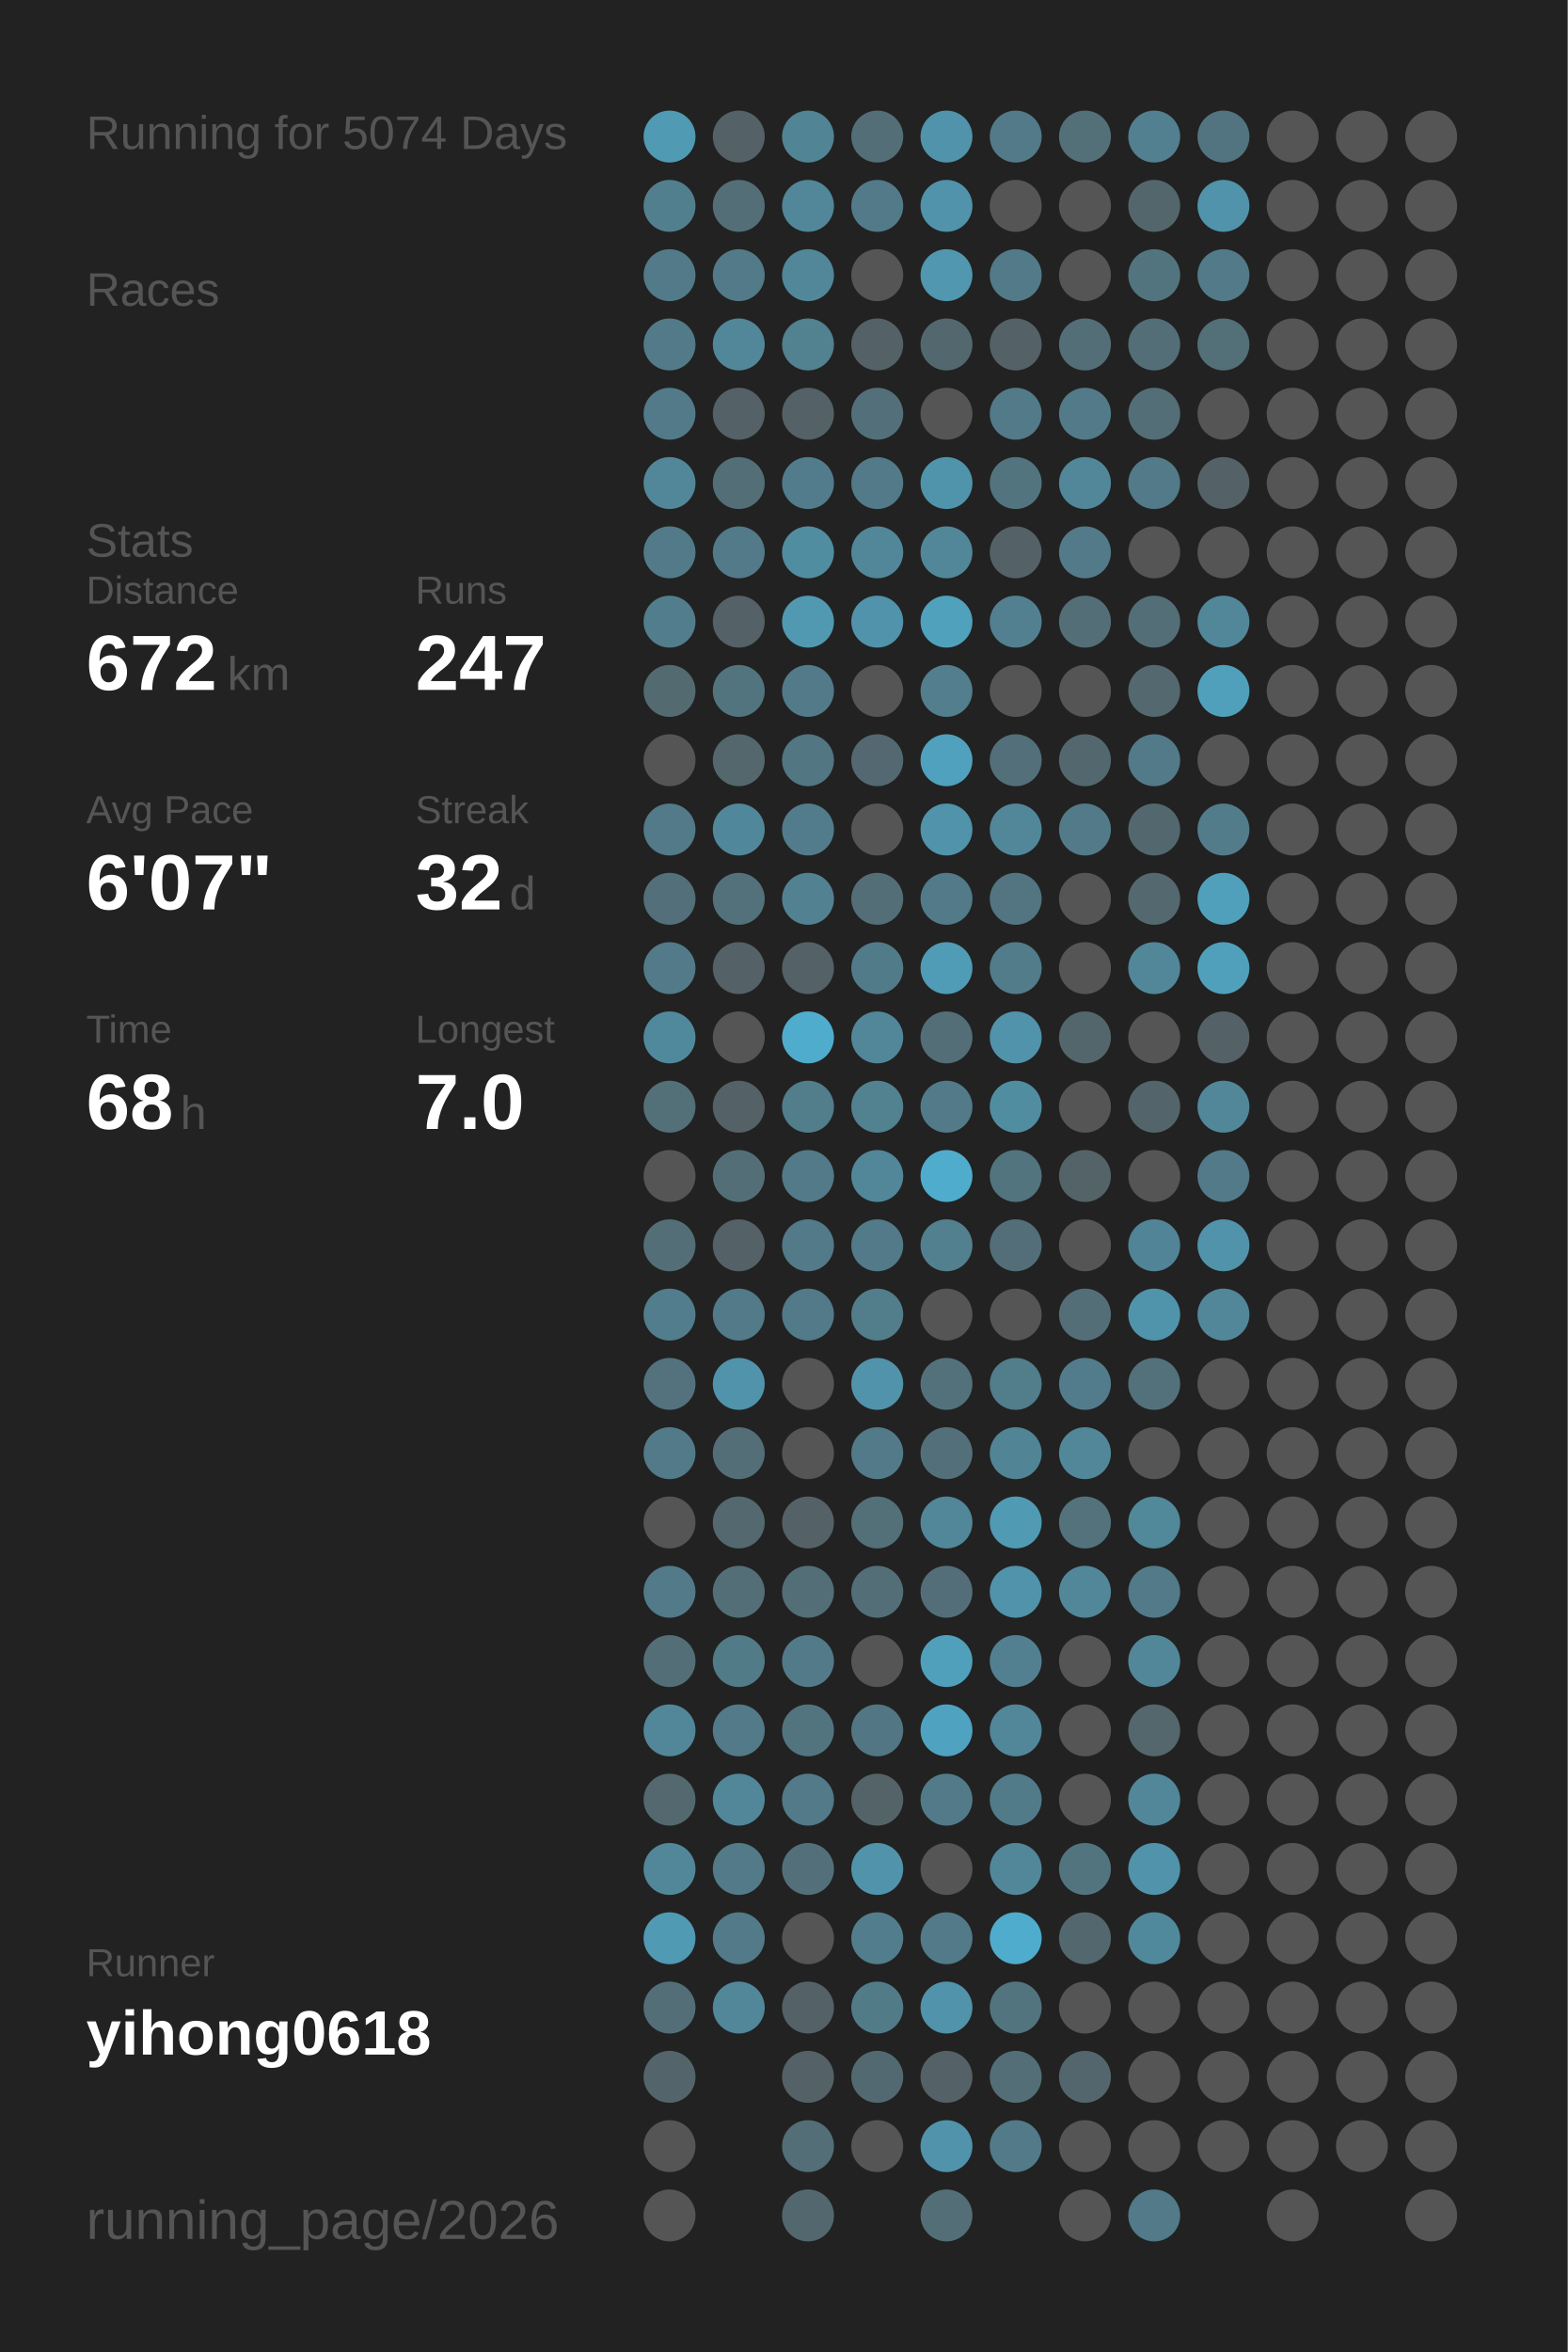
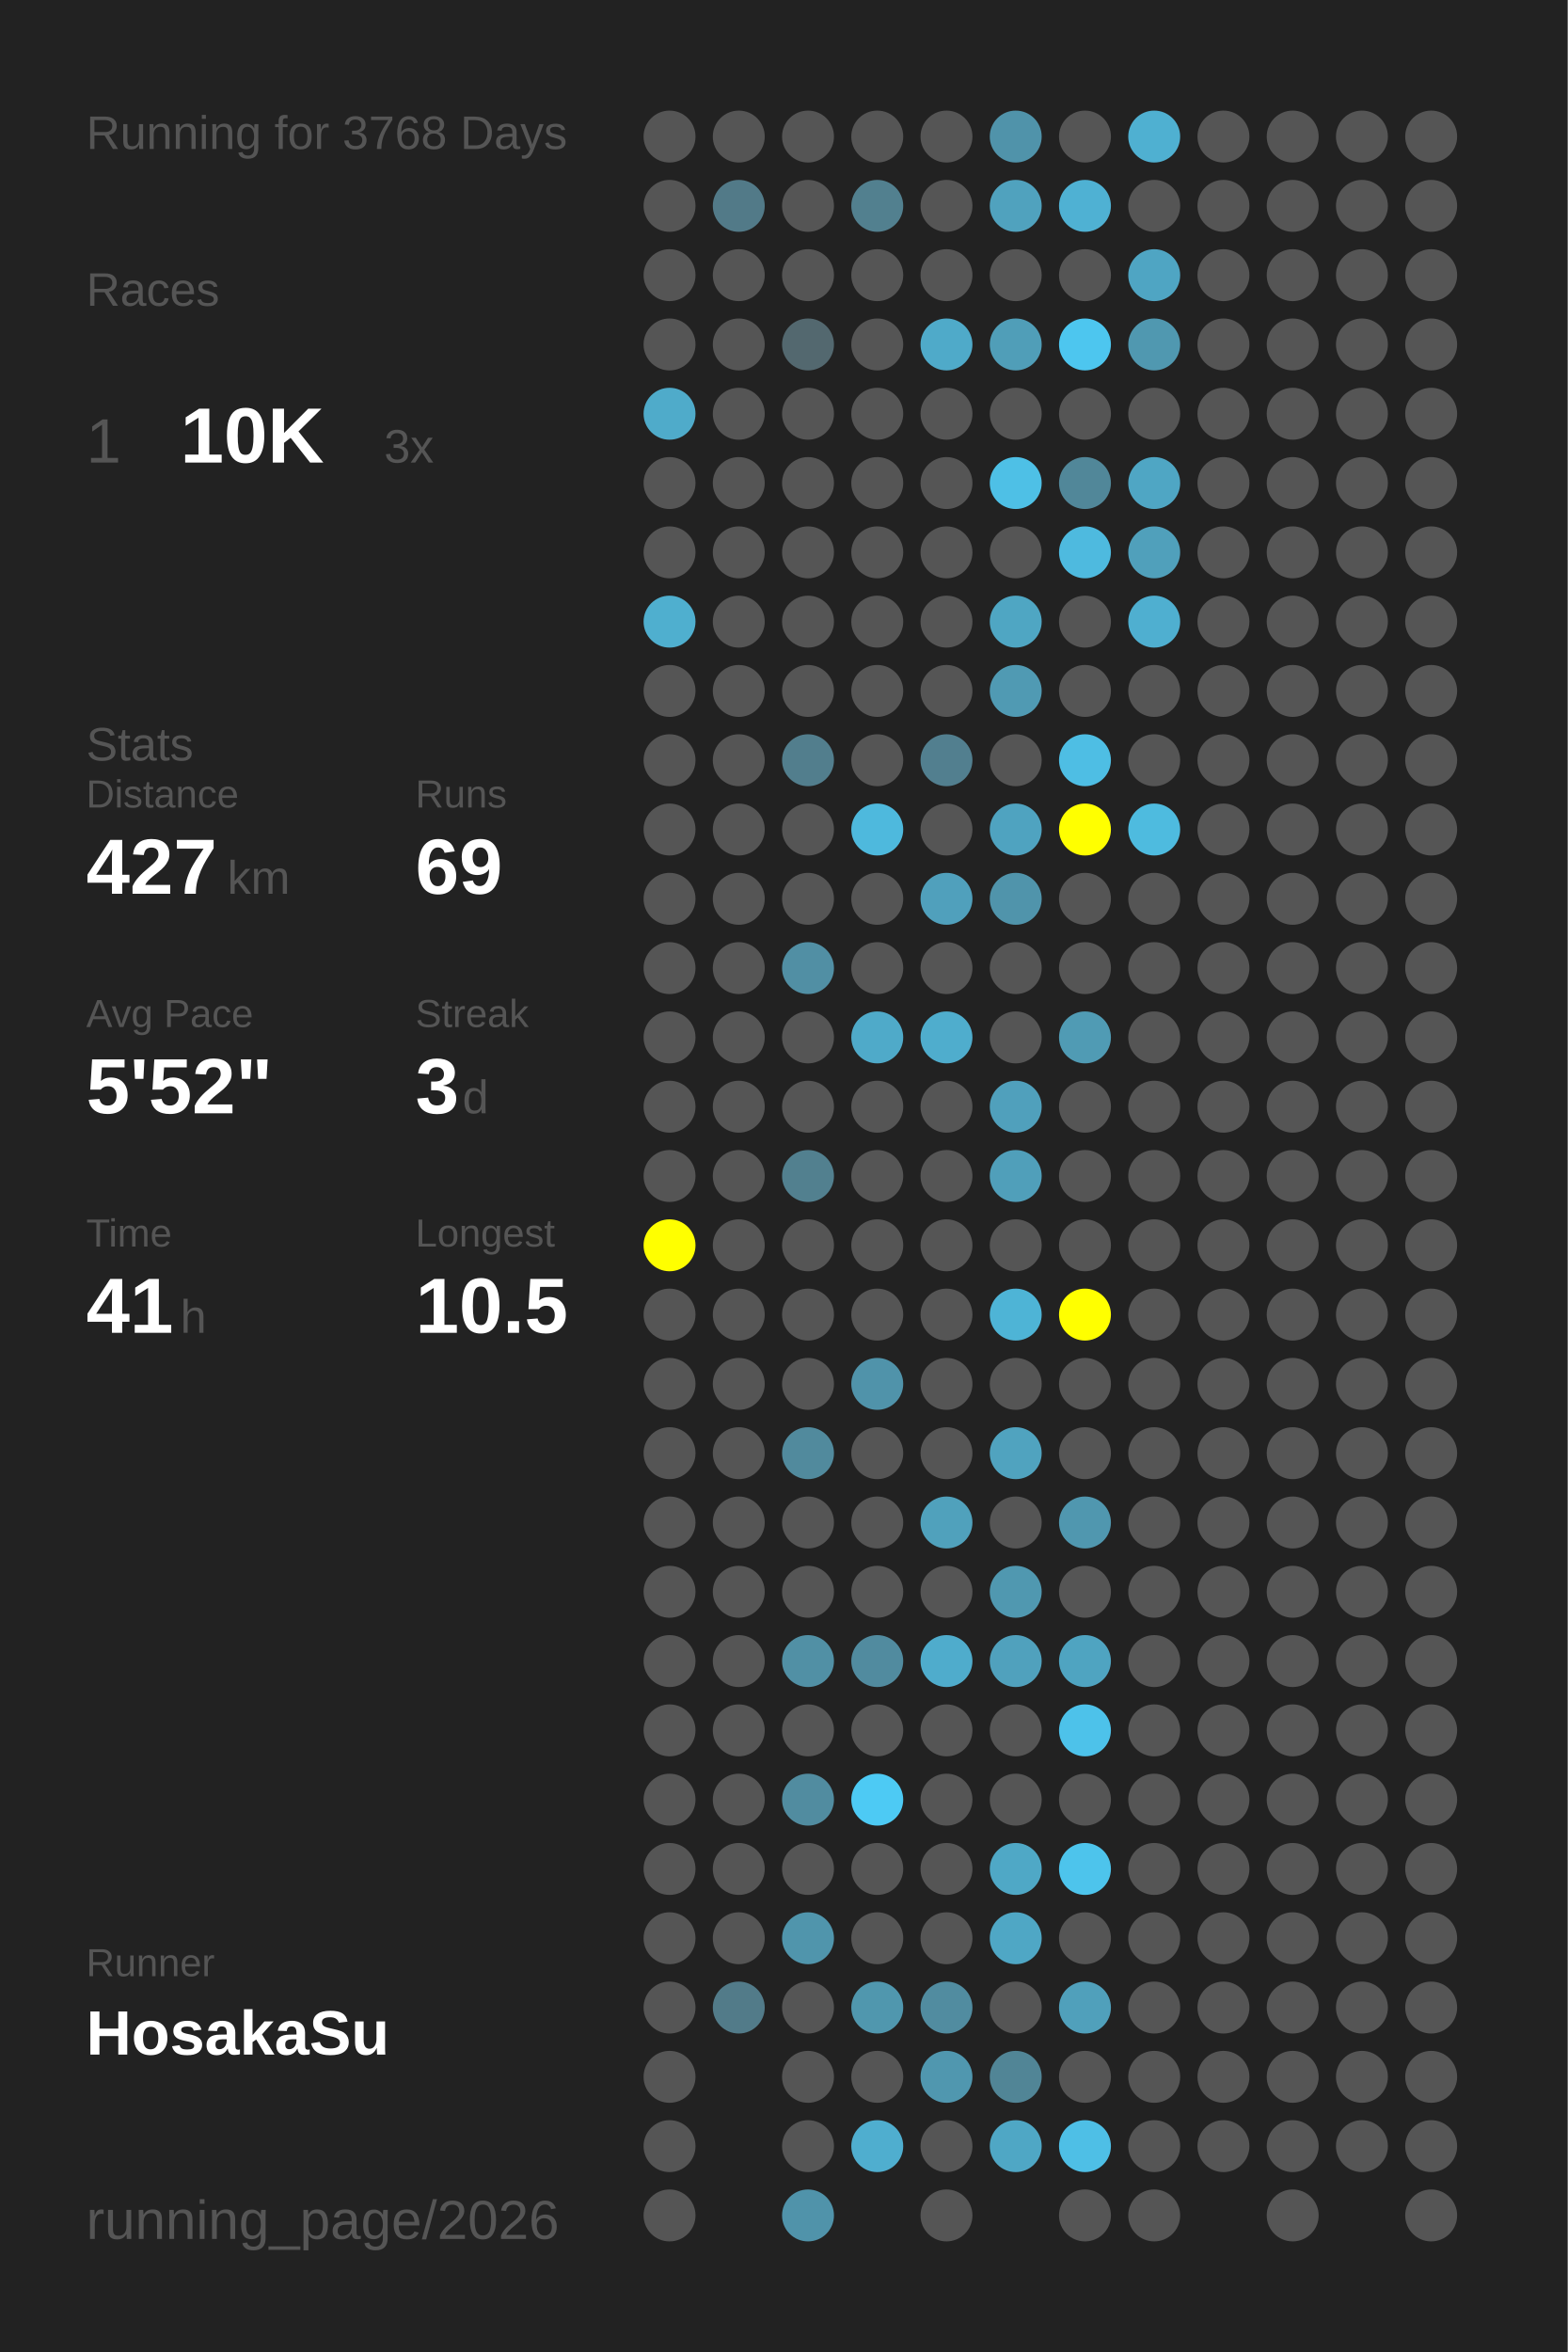
<svg xmlns="http://www.w3.org/2000/svg" baseProfile="full" height="300mm" version="1.1" viewBox="0,0,200,300" width="200mm">
  <defs />
  <rect fill="#222222" height="300" width="200" x="0" y="0" />
-   <text fill="#555555" style="font-size:6px; font-family:Arial;" x="11" y="19">Running for 5074 Days</text>
+   <text fill="#555555" style="font-size:6px; font-family:Arial;" x="11" y="19">Running for 3768 Days</text>
  <text fill="#555555" style="font-size:6px; font-family:Arial;" x="11" y="39">Races</text>
-   <text fill="#555555" style="font-size:6px; font-family:Arial;" x="11" y="71">Stats</text>
-   <text fill="#555555" style="font-size:5px; font-family:Arial;" x="11" y="77">Distance</text>
-   <text fill="#FFFFFF" style="font-size:10px; font-family:Arial; font-weight:bold;" x="11" y="88">672</text>
-   <text fill="#555555" style="font-size:6px; font-family:Arial;" x="29" y="88">km</text>
-   <text fill="#555555" style="font-size:5px; font-family:Arial;" x="53" y="77">Runs</text>
-   <text fill="#FFFFFF" style="font-size:10px; font-family:Arial; font-weight:bold;" x="53" y="88">247</text>
-   <text fill="#555555" style="font-size:5px; font-family:Arial;" x="11" y="105">Avg Pace</text>
-   <text fill="#FFFFFF" style="font-size:10px; font-family:Arial; font-weight:bold;" x="11" y="116">6'07"</text>
-   <text fill="#555555" style="font-size:5px; font-family:Arial;" x="53" y="105">Streak</text>
-   <text fill="#FFFFFF" style="font-size:10px; font-family:Arial; font-weight:bold;" x="53" y="116">32</text>
-   <text fill="#555555" style="font-size:6px; font-family:Arial;" x="65" y="116">d</text>
-   <text fill="#555555" style="font-size:5px; font-family:Arial;" x="11" y="133">Time</text>
-   <text fill="#FFFFFF" style="font-size:10px; font-family:Arial; font-weight:bold;" x="11" y="144">68</text>
-   <text fill="#555555" style="font-size:6px; font-family:Arial;" x="23" y="144">h</text>
-   <text fill="#555555" style="font-size:5px; font-family:Arial;" x="53" y="133">Longest</text>
-   <text fill="#FFFFFF" style="font-size:10px; font-family:Arial; font-weight:bold;" x="53" y="144">7.0</text>
+   <text fill="#555555" style="font-size:8px; font-family:Arial;" x="11" y="59">1</text>
+   <text fill="#FFFFFF" style="font-size:10px; font-family:Arial; font-weight:bold;" x="23" y="59">10K</text>
+   <text fill="#555555" style="font-size:6px; font-family:Arial;" x="49" y="59">3x</text>
+   <text fill="#555555" style="font-size:6px; font-family:Arial;" x="11" y="97">Stats</text>
+   <text fill="#555555" style="font-size:5px; font-family:Arial;" x="11" y="103">Distance</text>
+   <text fill="#FFFFFF" style="font-size:10px; font-family:Arial; font-weight:bold;" x="11" y="114">427</text>
+   <text fill="#555555" style="font-size:6px; font-family:Arial;" x="29" y="114">km</text>
+   <text fill="#555555" style="font-size:5px; font-family:Arial;" x="53" y="103">Runs</text>
+   <text fill="#FFFFFF" style="font-size:10px; font-family:Arial; font-weight:bold;" x="53" y="114">69</text>
+   <text fill="#555555" style="font-size:5px; font-family:Arial;" x="11" y="131">Avg Pace</text>
+   <text fill="#FFFFFF" style="font-size:10px; font-family:Arial; font-weight:bold;" x="11" y="142">5'52"</text>
+   <text fill="#555555" style="font-size:5px; font-family:Arial;" x="53" y="131">Streak</text>
+   <text fill="#FFFFFF" style="font-size:10px; font-family:Arial; font-weight:bold;" x="53" y="142">3</text>
+   <text fill="#555555" style="font-size:6px; font-family:Arial;" x="59" y="142">d</text>
+   <text fill="#555555" style="font-size:5px; font-family:Arial;" x="11" y="159">Time</text>
+   <text fill="#FFFFFF" style="font-size:10px; font-family:Arial; font-weight:bold;" x="11" y="170">41</text>
+   <text fill="#555555" style="font-size:6px; font-family:Arial;" x="23" y="170">h</text>
+   <text fill="#555555" style="font-size:5px; font-family:Arial;" x="53" y="159">Longest</text>
+   <text fill="#FFFFFF" style="font-size:10px; font-family:Arial; font-weight:bold;" x="53" y="170">10.5</text>
  <text fill="#555555" style="font-size:5px; font-family:Arial;" x="11" y="252.065">Runner</text>
-   <text fill="#FFFFFF" style="font-size:8px; font-family:Arial; font-weight:bold;" x="11" y="262.065">yihong0618</text>
+   <text fill="#FFFFFF" style="font-size:8px; font-family:Arial; font-weight:bold;" x="11" y="262.065">HosakaSu</text>
  <text fill="#555555" style="font-size:7px; font-family:Arial;" x="11" y="285.581">running_page/2026</text>
-   <circle cx="85.417" cy="17.419" fill="#509ab3" r="3.312" />
-   <circle cx="85.417" cy="26.258" fill="#527f8e" r="3.312" />
-   <circle cx="85.417" cy="35.097" fill="#527a88" r="3.312" />
-   <circle cx="85.417" cy="43.935" fill="#527a88" r="3.312" />
-   <circle cx="85.417" cy="52.774" fill="#527a88" r="3.312" />
-   <circle cx="85.417" cy="61.613" fill="#518799" r="3.312" />
-   <circle cx="85.417" cy="70.452" fill="#527a88" r="3.312" />
-   <circle cx="85.417" cy="79.29" fill="#527d8c" r="3.312" />
-   <circle cx="85.417" cy="88.129" fill="#536a71" r="3.312" />
+   <circle cx="85.417" cy="17.419" fill="#555555" r="3.312" />
+   <circle cx="85.417" cy="26.258" fill="#555555" r="3.312" />
+   <circle cx="85.417" cy="35.097" fill="#555555" r="3.312" />
+   <circle cx="85.417" cy="43.935" fill="#555555" r="3.312" />
+   <circle cx="85.417" cy="52.774" fill="#4fabca" r="3.312" />
+   <circle cx="85.417" cy="61.613" fill="#555555" r="3.312" />
+   <circle cx="85.417" cy="70.452" fill="#555555" r="3.312" />
+   <circle cx="85.417" cy="79.29" fill="#4fafcf" r="3.312" />
+   <circle cx="85.417" cy="88.129" fill="#555555" r="3.312" />
  <circle cx="85.417" cy="96.968" fill="#555555" r="3.312" />
-   <circle cx="85.417" cy="105.806" fill="#527a88" r="3.312" />
-   <circle cx="85.417" cy="114.645" fill="#536f79" r="3.312" />
-   <circle cx="85.417" cy="123.484" fill="#527a88" r="3.312" />
-   <circle cx="85.417" cy="132.323" fill="#51899c" r="3.312" />
-   <circle cx="85.417" cy="141.161" fill="#536f78" r="3.312" />
+   <circle cx="85.417" cy="105.806" fill="#555555" r="3.312" />
+   <circle cx="85.417" cy="114.645" fill="#555555" r="3.312" />
+   <circle cx="85.417" cy="123.484" fill="#555555" r="3.312" />
+   <circle cx="85.417" cy="132.323" fill="#555555" r="3.312" />
+   <circle cx="85.417" cy="141.161" fill="#555555" r="3.312" />
  <circle cx="85.417" cy="150" fill="#555555" r="3.312" />
-   <circle cx="85.417" cy="158.839" fill="#536e77" r="3.312" />
-   <circle cx="85.417" cy="167.677" fill="#527d8c" r="3.312" />
-   <circle cx="85.417" cy="176.516" fill="#53727d" r="3.312" />
-   <circle cx="85.417" cy="185.355" fill="#527a88" r="3.312" />
+   <circle cx="85.417" cy="158.839" fill="#FFFF00" r="3.312" />
+   <circle cx="85.417" cy="167.677" fill="#555555" r="3.312" />
+   <circle cx="85.417" cy="176.516" fill="#555555" r="3.312" />
+   <circle cx="85.417" cy="185.355" fill="#555555" r="3.312" />
  <circle cx="85.417" cy="194.194" fill="#555555" r="3.312" />
-   <circle cx="85.417" cy="203.032" fill="#527a88" r="3.312" />
-   <circle cx="85.417" cy="211.871" fill="#536e77" r="3.312" />
-   <circle cx="85.417" cy="220.71" fill="#518799" r="3.312" />
-   <circle cx="85.417" cy="229.548" fill="#53686f" r="3.312" />
-   <circle cx="85.417" cy="238.387" fill="#518799" r="3.312" />
-   <circle cx="85.417" cy="247.226" fill="#509ab3" r="3.312" />
-   <circle cx="85.417" cy="256.065" fill="#536e77" r="3.312" />
-   <circle cx="85.417" cy="264.903" fill="#53656b" r="3.312" />
+   <circle cx="85.417" cy="203.032" fill="#555555" r="3.312" />
+   <circle cx="85.417" cy="211.871" fill="#555555" r="3.312" />
+   <circle cx="85.417" cy="220.71" fill="#555555" r="3.312" />
+   <circle cx="85.417" cy="229.548" fill="#555555" r="3.312" />
+   <circle cx="85.417" cy="238.387" fill="#555555" r="3.312" />
+   <circle cx="85.417" cy="247.226" fill="#555555" r="3.312" />
+   <circle cx="85.417" cy="256.065" fill="#555555" r="3.312" />
+   <circle cx="85.417" cy="264.903" fill="#555555" r="3.312" />
  <circle cx="85.417" cy="273.742" fill="#555555" r="3.312" />
  <circle cx="85.417" cy="282.581" fill="#555555" r="3.312" />
-   <circle cx="94.25" cy="17.419" fill="#546166" r="3.312" />
-   <circle cx="94.25" cy="26.258" fill="#536e77" r="3.312" />
-   <circle cx="94.25" cy="35.097" fill="#527a88" r="3.312" />
-   <circle cx="94.25" cy="43.935" fill="#518799" r="3.312" />
-   <circle cx="94.25" cy="52.774" fill="#546166" r="3.312" />
-   <circle cx="94.25" cy="61.613" fill="#536e77" r="3.312" />
-   <circle cx="94.25" cy="70.452" fill="#527a88" r="3.312" />
-   <circle cx="94.25" cy="79.29" fill="#546166" r="3.312" />
-   <circle cx="94.25" cy="88.129" fill="#52747f" r="3.312" />
-   <circle cx="94.25" cy="96.968" fill="#53676d" r="3.312" />
-   <circle cx="94.25" cy="105.806" fill="#51879a" r="3.312" />
-   <circle cx="94.25" cy="114.645" fill="#53717b" r="3.312" />
-   <circle cx="94.25" cy="123.484" fill="#546166" r="3.312" />
+   <circle cx="94.25" cy="17.419" fill="#555555" r="3.312" />
+   <circle cx="94.25" cy="26.258" fill="#527a88" r="3.312" />
+   <circle cx="94.25" cy="35.097" fill="#555555" r="3.312" />
+   <circle cx="94.25" cy="43.935" fill="#555555" r="3.312" />
+   <circle cx="94.25" cy="52.774" fill="#555555" r="3.312" />
+   <circle cx="94.25" cy="61.613" fill="#555555" r="3.312" />
+   <circle cx="94.25" cy="70.452" fill="#555555" r="3.312" />
+   <circle cx="94.25" cy="79.29" fill="#555555" r="3.312" />
+   <circle cx="94.25" cy="88.129" fill="#555555" r="3.312" />
+   <circle cx="94.25" cy="96.968" fill="#555555" r="3.312" />
+   <circle cx="94.25" cy="105.806" fill="#555555" r="3.312" />
+   <circle cx="94.25" cy="114.645" fill="#555555" r="3.312" />
+   <circle cx="94.25" cy="123.484" fill="#555555" r="3.312" />
  <circle cx="94.25" cy="132.323" fill="#555555" r="3.312" />
-   <circle cx="94.25" cy="141.161" fill="#546166" r="3.312" />
-   <circle cx="94.25" cy="150" fill="#536e77" r="3.312" />
-   <circle cx="94.25" cy="158.839" fill="#546166" r="3.312" />
-   <circle cx="94.25" cy="167.677" fill="#527a88" r="3.312" />
-   <circle cx="94.25" cy="176.516" fill="#5093aa" r="3.312" />
-   <circle cx="94.25" cy="185.355" fill="#536e77" r="3.312" />
-   <circle cx="94.25" cy="194.194" fill="#53686f" r="3.312" />
-   <circle cx="94.25" cy="203.032" fill="#536e77" r="3.312" />
-   <circle cx="94.25" cy="211.871" fill="#527b88" r="3.312" />
-   <circle cx="94.25" cy="220.71" fill="#527a88" r="3.312" />
-   <circle cx="94.25" cy="229.548" fill="#518799" r="3.312" />
-   <circle cx="94.25" cy="238.387" fill="#527a88" r="3.312" />
-   <circle cx="94.25" cy="247.226" fill="#527a88" r="3.312" />
-   <circle cx="94.25" cy="256.065" fill="#518799" r="3.312" />
-   <circle cx="103.083" cy="17.419" fill="#518495" r="3.312" />
-   <circle cx="103.083" cy="26.258" fill="#518799" r="3.312" />
-   <circle cx="103.083" cy="35.097" fill="#518799" r="3.312" />
-   <circle cx="103.083" cy="43.935" fill="#528190" r="3.312" />
-   <circle cx="103.083" cy="52.774" fill="#546166" r="3.312" />
-   <circle cx="103.083" cy="61.613" fill="#527c8b" r="3.312" />
-   <circle cx="103.083" cy="70.452" fill="#518da1" r="3.312" />
-   <circle cx="103.083" cy="79.29" fill="#5099b1" r="3.312" />
-   <circle cx="103.083" cy="88.129" fill="#527a88" r="3.312" />
-   <circle cx="103.083" cy="96.968" fill="#527682" r="3.312" />
-   <circle cx="103.083" cy="105.806" fill="#527c8b" r="3.312" />
-   <circle cx="103.083" cy="114.645" fill="#528192" r="3.312" />
-   <circle cx="103.083" cy="123.484" fill="#546166" r="3.312" />
-   <circle cx="103.083" cy="132.323" fill="#4faccc" r="3.312" />
-   <circle cx="103.083" cy="141.161" fill="#527d8b" r="3.312" />
-   <circle cx="103.083" cy="150" fill="#527a88" r="3.312" />
-   <circle cx="103.083" cy="158.839" fill="#527a88" r="3.312" />
-   <circle cx="103.083" cy="167.677" fill="#527a88" r="3.312" />
+   <circle cx="94.25" cy="141.161" fill="#555555" r="3.312" />
+   <circle cx="94.25" cy="150" fill="#555555" r="3.312" />
+   <circle cx="94.25" cy="158.839" fill="#555555" r="3.312" />
+   <circle cx="94.25" cy="167.677" fill="#555555" r="3.312" />
+   <circle cx="94.25" cy="176.516" fill="#555555" r="3.312" />
+   <circle cx="94.25" cy="185.355" fill="#555555" r="3.312" />
+   <circle cx="94.25" cy="194.194" fill="#555555" r="3.312" />
+   <circle cx="94.25" cy="203.032" fill="#555555" r="3.312" />
+   <circle cx="94.25" cy="211.871" fill="#555555" r="3.312" />
+   <circle cx="94.25" cy="220.71" fill="#555555" r="3.312" />
+   <circle cx="94.25" cy="229.548" fill="#555555" r="3.312" />
+   <circle cx="94.25" cy="238.387" fill="#555555" r="3.312" />
+   <circle cx="94.25" cy="247.226" fill="#555555" r="3.312" />
+   <circle cx="94.25" cy="256.065" fill="#527b89" r="3.312" />
+   <circle cx="103.083" cy="17.419" fill="#555555" r="3.312" />
+   <circle cx="103.083" cy="26.258" fill="#555555" r="3.312" />
+   <circle cx="103.083" cy="35.097" fill="#555555" r="3.312" />
+   <circle cx="103.083" cy="43.935" fill="#53686f" r="3.312" />
+   <circle cx="103.083" cy="52.774" fill="#555555" r="3.312" />
+   <circle cx="103.083" cy="61.613" fill="#555555" r="3.312" />
+   <circle cx="103.083" cy="70.452" fill="#555555" r="3.312" />
+   <circle cx="103.083" cy="79.29" fill="#555555" r="3.312" />
+   <circle cx="103.083" cy="88.129" fill="#555555" r="3.312" />
+   <circle cx="103.083" cy="96.968" fill="#527e8d" r="3.312" />
+   <circle cx="103.083" cy="105.806" fill="#555555" r="3.312" />
+   <circle cx="103.083" cy="114.645" fill="#555555" r="3.312" />
+   <circle cx="103.083" cy="123.484" fill="#518fa4" r="3.312" />
+   <circle cx="103.083" cy="132.323" fill="#555555" r="3.312" />
+   <circle cx="103.083" cy="141.161" fill="#555555" r="3.312" />
+   <circle cx="103.083" cy="150" fill="#52808f" r="3.312" />
+   <circle cx="103.083" cy="158.839" fill="#555555" r="3.312" />
+   <circle cx="103.083" cy="167.677" fill="#555555" r="3.312" />
  <circle cx="103.083" cy="176.516" fill="#555555" r="3.312" />
-   <circle cx="103.083" cy="185.355" fill="#555555" r="3.312" />
-   <circle cx="103.083" cy="194.194" fill="#546166" r="3.312" />
-   <circle cx="103.083" cy="203.032" fill="#536e77" r="3.312" />
-   <circle cx="103.083" cy="211.871" fill="#527a88" r="3.312" />
-   <circle cx="103.083" cy="220.71" fill="#52747f" r="3.312" />
-   <circle cx="103.083" cy="229.548" fill="#527a88" r="3.312" />
-   <circle cx="103.083" cy="238.387" fill="#53707a" r="3.312" />
-   <circle cx="103.083" cy="247.226" fill="#555555" r="3.312" />
-   <circle cx="103.083" cy="256.065" fill="#546166" r="3.312" />
-   <circle cx="103.083" cy="264.903" fill="#546267" r="3.312" />
-   <circle cx="103.083" cy="273.742" fill="#536e77" r="3.312" />
-   <circle cx="103.083" cy="282.581" fill="#53686e" r="3.312" />
-   <circle cx="111.917" cy="17.419" fill="#536e77" r="3.312" />
-   <circle cx="111.917" cy="26.258" fill="#527a88" r="3.312" />
+   <circle cx="103.083" cy="185.355" fill="#518a9d" r="3.312" />
+   <circle cx="103.083" cy="194.194" fill="#555555" r="3.312" />
+   <circle cx="103.083" cy="203.032" fill="#555555" r="3.312" />
+   <circle cx="103.083" cy="211.871" fill="#5190a5" r="3.312" />
+   <circle cx="103.083" cy="220.71" fill="#555555" r="3.312" />
+   <circle cx="103.083" cy="229.548" fill="#518ca0" r="3.312" />
+   <circle cx="103.083" cy="238.387" fill="#555555" r="3.312" />
+   <circle cx="103.083" cy="247.226" fill="#5095ac" r="3.312" />
+   <circle cx="103.083" cy="256.065" fill="#555555" r="3.312" />
+   <circle cx="103.083" cy="264.903" fill="#555555" r="3.312" />
+   <circle cx="103.083" cy="273.742" fill="#555555" r="3.312" />
+   <circle cx="103.083" cy="282.581" fill="#5093aa" r="3.312" />
+   <circle cx="111.917" cy="17.419" fill="#555555" r="3.312" />
+   <circle cx="111.917" cy="26.258" fill="#52808f" r="3.312" />
  <circle cx="111.917" cy="35.097" fill="#555555" r="3.312" />
-   <circle cx="111.917" cy="43.935" fill="#546166" r="3.312" />
-   <circle cx="111.917" cy="52.774" fill="#53707a" r="3.312" />
-   <circle cx="111.917" cy="61.613" fill="#527a88" r="3.312" />
-   <circle cx="111.917" cy="70.452" fill="#518799" r="3.312" />
-   <circle cx="111.917" cy="79.29" fill="#5093aa" r="3.312" />
+   <circle cx="111.917" cy="43.935" fill="#555555" r="3.312" />
+   <circle cx="111.917" cy="52.774" fill="#555555" r="3.312" />
+   <circle cx="111.917" cy="61.613" fill="#555555" r="3.312" />
+   <circle cx="111.917" cy="70.452" fill="#555555" r="3.312" />
+   <circle cx="111.917" cy="79.29" fill="#555555" r="3.312" />
  <circle cx="111.917" cy="88.129" fill="#555555" r="3.312" />
-   <circle cx="111.917" cy="96.968" fill="#536870" r="3.312" />
-   <circle cx="111.917" cy="105.806" fill="#555555" r="3.312" />
-   <circle cx="111.917" cy="114.645" fill="#536e77" r="3.312" />
-   <circle cx="111.917" cy="123.484" fill="#527b89" r="3.312" />
-   <circle cx="111.917" cy="132.323" fill="#518799" r="3.312" />
-   <circle cx="111.917" cy="141.161" fill="#528190" r="3.312" />
-   <circle cx="111.917" cy="150" fill="#518799" r="3.312" />
-   <circle cx="111.917" cy="158.839" fill="#527a88" r="3.312" />
-   <circle cx="111.917" cy="167.677" fill="#527d8b" r="3.312" />
+   <circle cx="111.917" cy="96.968" fill="#555555" r="3.312" />
+   <circle cx="111.917" cy="105.806" fill="#4eb9dd" r="3.312" />
+   <circle cx="111.917" cy="114.645" fill="#555555" r="3.312" />
+   <circle cx="111.917" cy="123.484" fill="#555555" r="3.312" />
+   <circle cx="111.917" cy="132.323" fill="#4faac9" r="3.312" />
+   <circle cx="111.917" cy="141.161" fill="#555555" r="3.312" />
+   <circle cx="111.917" cy="150" fill="#555555" r="3.312" />
+   <circle cx="111.917" cy="158.839" fill="#555555" r="3.312" />
+   <circle cx="111.917" cy="167.677" fill="#555555" r="3.312" />
  <circle cx="111.917" cy="176.516" fill="#5093aa" r="3.312" />
-   <circle cx="111.917" cy="185.355" fill="#527a88" r="3.312" />
-   <circle cx="111.917" cy="194.194" fill="#536f78" r="3.312" />
-   <circle cx="111.917" cy="203.032" fill="#536e77" r="3.312" />
-   <circle cx="111.917" cy="211.871" fill="#555555" r="3.312" />
-   <circle cx="111.917" cy="220.71" fill="#527683" r="3.312" />
-   <circle cx="111.917" cy="229.548" fill="#546368" r="3.312" />
-   <circle cx="111.917" cy="238.387" fill="#5093aa" r="3.312" />
-   <circle cx="111.917" cy="247.226" fill="#527d8c" r="3.312" />
-   <circle cx="111.917" cy="256.065" fill="#527b88" r="3.312" />
-   <circle cx="111.917" cy="264.903" fill="#536971" r="3.312" />
-   <circle cx="111.917" cy="273.742" fill="#555555" r="3.312" />
-   <circle cx="120.75" cy="17.419" fill="#5093aa" r="3.312" />
-   <circle cx="120.75" cy="26.258" fill="#5093aa" r="3.312" />
-   <circle cx="120.75" cy="35.097" fill="#5097af" r="3.312" />
-   <circle cx="120.75" cy="43.935" fill="#53686e" r="3.312" />
+   <circle cx="111.917" cy="185.355" fill="#555555" r="3.312" />
+   <circle cx="111.917" cy="194.194" fill="#555555" r="3.312" />
+   <circle cx="111.917" cy="203.032" fill="#555555" r="3.312" />
+   <circle cx="111.917" cy="211.871" fill="#518b9f" r="3.312" />
+   <circle cx="111.917" cy="220.71" fill="#555555" r="3.312" />
+   <circle cx="111.917" cy="229.548" fill="#4dcaf4" r="3.312" />
+   <circle cx="111.917" cy="238.387" fill="#555555" r="3.312" />
+   <circle cx="111.917" cy="247.226" fill="#555555" r="3.312" />
+   <circle cx="111.917" cy="256.065" fill="#5097ae" r="3.312" />
+   <circle cx="111.917" cy="264.903" fill="#555555" r="3.312" />
+   <circle cx="111.917" cy="273.742" fill="#4faecf" r="3.312" />
+   <circle cx="120.75" cy="17.419" fill="#555555" r="3.312" />
+   <circle cx="120.75" cy="26.258" fill="#555555" r="3.312" />
+   <circle cx="120.75" cy="35.097" fill="#555555" r="3.312" />
+   <circle cx="120.75" cy="43.935" fill="#4faac9" r="3.312" />
  <circle cx="120.75" cy="52.774" fill="#555555" r="3.312" />
-   <circle cx="120.75" cy="61.613" fill="#5094ab" r="3.312" />
-   <circle cx="120.75" cy="70.452" fill="#518799" r="3.312" />
-   <circle cx="120.75" cy="79.29" fill="#50a1bc" r="3.312" />
-   <circle cx="120.75" cy="88.129" fill="#527e8d" r="3.312" />
-   <circle cx="120.75" cy="96.968" fill="#50a1bd" r="3.312" />
-   <circle cx="120.75" cy="105.806" fill="#5093aa" r="3.312" />
-   <circle cx="120.75" cy="114.645" fill="#527a88" r="3.312" />
-   <circle cx="120.75" cy="123.484" fill="#509bb5" r="3.312" />
-   <circle cx="120.75" cy="132.323" fill="#536e77" r="3.312" />
-   <circle cx="120.75" cy="141.161" fill="#527a88" r="3.312" />
-   <circle cx="120.75" cy="150" fill="#4faccc" r="3.312" />
-   <circle cx="120.75" cy="158.839" fill="#52808f" r="3.312" />
+   <circle cx="120.75" cy="61.613" fill="#555555" r="3.312" />
+   <circle cx="120.75" cy="70.452" fill="#555555" r="3.312" />
+   <circle cx="120.75" cy="79.29" fill="#555555" r="3.312" />
+   <circle cx="120.75" cy="88.129" fill="#555555" r="3.312" />
+   <circle cx="120.75" cy="96.968" fill="#527f8f" r="3.312" />
+   <circle cx="120.75" cy="105.806" fill="#555555" r="3.312" />
+   <circle cx="120.75" cy="114.645" fill="#50a0bc" r="3.312" />
+   <circle cx="120.75" cy="123.484" fill="#555555" r="3.312" />
+   <circle cx="120.75" cy="132.323" fill="#4fadcd" r="3.312" />
+   <circle cx="120.75" cy="141.161" fill="#555555" r="3.312" />
+   <circle cx="120.75" cy="150" fill="#555555" r="3.312" />
+   <circle cx="120.75" cy="158.839" fill="#555555" r="3.312" />
  <circle cx="120.75" cy="167.677" fill="#555555" r="3.312" />
-   <circle cx="120.75" cy="176.516" fill="#53717b" r="3.312" />
-   <circle cx="120.75" cy="185.355" fill="#53707a" r="3.312" />
-   <circle cx="120.75" cy="194.194" fill="#518799" r="3.312" />
-   <circle cx="120.75" cy="203.032" fill="#536e78" r="3.312" />
-   <circle cx="120.75" cy="211.871" fill="#50a0bb" r="3.312" />
-   <circle cx="120.75" cy="220.71" fill="#4fa3c0" r="3.312" />
-   <circle cx="120.75" cy="229.548" fill="#527a88" r="3.312" />
+   <circle cx="120.75" cy="176.516" fill="#555555" r="3.312" />
+   <circle cx="120.75" cy="185.355" fill="#555555" r="3.312" />
+   <circle cx="120.75" cy="194.194" fill="#50a1bc" r="3.312" />
+   <circle cx="120.75" cy="203.032" fill="#555555" r="3.312" />
+   <circle cx="120.75" cy="211.871" fill="#4faccc" r="3.312" />
+   <circle cx="120.75" cy="220.71" fill="#555555" r="3.312" />
+   <circle cx="120.75" cy="229.548" fill="#555555" r="3.312" />
  <circle cx="120.75" cy="238.387" fill="#555555" r="3.312" />
-   <circle cx="120.75" cy="247.226" fill="#527a88" r="3.312" />
-   <circle cx="120.75" cy="256.065" fill="#5093aa" r="3.312" />
-   <circle cx="120.75" cy="264.903" fill="#546166" r="3.312" />
-   <circle cx="120.75" cy="273.742" fill="#5093aa" r="3.312" />
-   <circle cx="120.75" cy="282.581" fill="#536e77" r="3.312" />
-   <circle cx="129.583" cy="17.419" fill="#527a88" r="3.312" />
-   <circle cx="129.583" cy="26.258" fill="#555555" r="3.312" />
-   <circle cx="129.583" cy="35.097" fill="#527a88" r="3.312" />
-   <circle cx="129.583" cy="43.935" fill="#546166" r="3.312" />
-   <circle cx="129.583" cy="52.774" fill="#527a88" r="3.312" />
-   <circle cx="129.583" cy="61.613" fill="#52747f" r="3.312" />
-   <circle cx="129.583" cy="70.452" fill="#546166" r="3.312" />
-   <circle cx="129.583" cy="79.29" fill="#528090" r="3.312" />
-   <circle cx="129.583" cy="88.129" fill="#555555" r="3.312" />
-   <circle cx="129.583" cy="96.968" fill="#53707a" r="3.312" />
-   <circle cx="129.583" cy="105.806" fill="#518799" r="3.312" />
-   <circle cx="129.583" cy="114.645" fill="#527581" r="3.312" />
-   <circle cx="129.583" cy="123.484" fill="#527c8a" r="3.312" />
-   <circle cx="129.583" cy="132.323" fill="#5093aa" r="3.312" />
-   <circle cx="129.583" cy="141.161" fill="#518da1" r="3.312" />
-   <circle cx="129.583" cy="150" fill="#52747f" r="3.312" />
-   <circle cx="129.583" cy="158.839" fill="#536e78" r="3.312" />
-   <circle cx="129.583" cy="167.677" fill="#555555" r="3.312" />
-   <circle cx="129.583" cy="176.516" fill="#527d8b" r="3.312" />
-   <circle cx="129.583" cy="185.355" fill="#518494" r="3.312" />
-   <circle cx="129.583" cy="194.194" fill="#509ab3" r="3.312" />
-   <circle cx="129.583" cy="203.032" fill="#5093aa" r="3.312" />
-   <circle cx="129.583" cy="211.871" fill="#528090" r="3.312" />
-   <circle cx="129.583" cy="220.71" fill="#518799" r="3.312" />
-   <circle cx="129.583" cy="229.548" fill="#527b89" r="3.312" />
-   <circle cx="129.583" cy="238.387" fill="#518799" r="3.312" />
-   <circle cx="129.583" cy="247.226" fill="#4faccc" r="3.312" />
-   <circle cx="129.583" cy="256.065" fill="#52747f" r="3.312" />
-   <circle cx="129.583" cy="264.903" fill="#536e77" r="3.312" />
-   <circle cx="129.583" cy="273.742" fill="#527a88" r="3.312" />
-   <circle cx="138.417" cy="17.419" fill="#536f78" r="3.312" />
-   <circle cx="138.417" cy="26.258" fill="#555555" r="3.312" />
+   <circle cx="120.75" cy="247.226" fill="#555555" r="3.312" />
+   <circle cx="120.75" cy="256.065" fill="#518ca0" r="3.312" />
+   <circle cx="120.75" cy="264.903" fill="#5097af" r="3.312" />
+   <circle cx="120.75" cy="273.742" fill="#555555" r="3.312" />
+   <circle cx="120.75" cy="282.581" fill="#555555" r="3.312" />
+   <circle cx="129.583" cy="17.419" fill="#5093aa" r="3.312" />
+   <circle cx="129.583" cy="26.258" fill="#50a2be" r="3.312" />
+   <circle cx="129.583" cy="35.097" fill="#555555" r="3.312" />
+   <circle cx="129.583" cy="43.935" fill="#509eb8" r="3.312" />
+   <circle cx="129.583" cy="52.774" fill="#555555" r="3.312" />
+   <circle cx="129.583" cy="61.613" fill="#4ec0e6" r="3.312" />
+   <circle cx="129.583" cy="70.452" fill="#555555" r="3.312" />
+   <circle cx="129.583" cy="79.29" fill="#4fa6c3" r="3.312" />
+   <circle cx="129.583" cy="88.129" fill="#509ab3" r="3.312" />
+   <circle cx="129.583" cy="96.968" fill="#555555" r="3.312" />
+   <circle cx="129.583" cy="105.806" fill="#4fa3c0" r="3.312" />
+   <circle cx="129.583" cy="114.645" fill="#5094ab" r="3.312" />
+   <circle cx="129.583" cy="123.484" fill="#555555" r="3.312" />
+   <circle cx="129.583" cy="132.323" fill="#555555" r="3.312" />
+   <circle cx="129.583" cy="141.161" fill="#50a0bc" r="3.312" />
+   <circle cx="129.583" cy="150" fill="#509fba" r="3.312" />
+   <circle cx="129.583" cy="158.839" fill="#555555" r="3.312" />
+   <circle cx="129.583" cy="167.677" fill="#4eb4d6" r="3.312" />
+   <circle cx="129.583" cy="176.516" fill="#555555" r="3.312" />
+   <circle cx="129.583" cy="185.355" fill="#50a3bf" r="3.312" />
+   <circle cx="129.583" cy="194.194" fill="#555555" r="3.312" />
+   <circle cx="129.583" cy="203.032" fill="#5098b0" r="3.312" />
+   <circle cx="129.583" cy="211.871" fill="#50a1bd" r="3.312" />
+   <circle cx="129.583" cy="220.71" fill="#555555" r="3.312" />
+   <circle cx="129.583" cy="229.548" fill="#555555" r="3.312" />
+   <circle cx="129.583" cy="238.387" fill="#4fa8c6" r="3.312" />
+   <circle cx="129.583" cy="247.226" fill="#4fa7c5" r="3.312" />
+   <circle cx="129.583" cy="256.065" fill="#555555" r="3.312" />
+   <circle cx="129.583" cy="264.903" fill="#518596" r="3.312" />
+   <circle cx="129.583" cy="273.742" fill="#4fa7c5" r="3.312" />
+   <circle cx="138.417" cy="17.419" fill="#555555" r="3.312" />
+   <circle cx="138.417" cy="26.258" fill="#4fb1d3" r="3.312" />
  <circle cx="138.417" cy="35.097" fill="#555555" r="3.312" />
-   <circle cx="138.417" cy="43.935" fill="#536e77" r="3.312" />
-   <circle cx="138.417" cy="52.774" fill="#527a88" r="3.312" />
+   <circle cx="138.417" cy="43.935" fill="#4dc6ef" r="3.312" />
+   <circle cx="138.417" cy="52.774" fill="#555555" r="3.312" />
  <circle cx="138.417" cy="61.613" fill="#518799" r="3.312" />
-   <circle cx="138.417" cy="70.452" fill="#527a88" r="3.312" />
-   <circle cx="138.417" cy="79.29" fill="#536e77" r="3.312" />
+   <circle cx="138.417" cy="70.452" fill="#4ebadf" r="3.312" />
+   <circle cx="138.417" cy="79.29" fill="#555555" r="3.312" />
  <circle cx="138.417" cy="88.129" fill="#555555" r="3.312" />
-   <circle cx="138.417" cy="96.968" fill="#53686e" r="3.312" />
-   <circle cx="138.417" cy="105.806" fill="#527a88" r="3.312" />
+   <circle cx="138.417" cy="96.968" fill="#4ebee4" r="3.312" />
+   <circle cx="138.417" cy="105.806" fill="#FFFF00" r="3.312" />
  <circle cx="138.417" cy="114.645" fill="#555555" r="3.312" />
  <circle cx="138.417" cy="123.484" fill="#555555" r="3.312" />
-   <circle cx="138.417" cy="132.323" fill="#53666c" r="3.312" />
+   <circle cx="138.417" cy="132.323" fill="#509bb4" r="3.312" />
  <circle cx="138.417" cy="141.161" fill="#555555" r="3.312" />
-   <circle cx="138.417" cy="150" fill="#546368" r="3.312" />
+   <circle cx="138.417" cy="150" fill="#555555" r="3.312" />
  <circle cx="138.417" cy="158.839" fill="#555555" r="3.312" />
-   <circle cx="138.417" cy="167.677" fill="#536e77" r="3.312" />
-   <circle cx="138.417" cy="176.516" fill="#527c8b" r="3.312" />
-   <circle cx="138.417" cy="185.355" fill="#518799" r="3.312" />
-   <circle cx="138.417" cy="194.194" fill="#53727c" r="3.312" />
-   <circle cx="138.417" cy="203.032" fill="#518799" r="3.312" />
-   <circle cx="138.417" cy="211.871" fill="#555555" r="3.312" />
-   <circle cx="138.417" cy="220.71" fill="#555555" r="3.312" />
+   <circle cx="138.417" cy="167.677" fill="#FFFF00" r="3.312" />
+   <circle cx="138.417" cy="176.516" fill="#555555" r="3.312" />
+   <circle cx="138.417" cy="185.355" fill="#555555" r="3.312" />
+   <circle cx="138.417" cy="194.194" fill="#5097af" r="3.312" />
+   <circle cx="138.417" cy="203.032" fill="#555555" r="3.312" />
+   <circle cx="138.417" cy="211.871" fill="#4fa4c1" r="3.312" />
+   <circle cx="138.417" cy="220.71" fill="#4dc2ea" r="3.312" />
  <circle cx="138.417" cy="229.548" fill="#555555" r="3.312" />
-   <circle cx="138.417" cy="238.387" fill="#52747f" r="3.312" />
-   <circle cx="138.417" cy="247.226" fill="#53676e" r="3.312" />
-   <circle cx="138.417" cy="256.065" fill="#555555" r="3.312" />
-   <circle cx="138.417" cy="264.903" fill="#53666d" r="3.312" />
-   <circle cx="138.417" cy="273.742" fill="#555555" r="3.312" />
+   <circle cx="138.417" cy="238.387" fill="#4dc4ec" r="3.312" />
+   <circle cx="138.417" cy="247.226" fill="#555555" r="3.312" />
+   <circle cx="138.417" cy="256.065" fill="#50a0bb" r="3.312" />
+   <circle cx="138.417" cy="264.903" fill="#555555" r="3.312" />
+   <circle cx="138.417" cy="273.742" fill="#4ebfe6" r="3.312" />
  <circle cx="138.417" cy="282.581" fill="#555555" r="3.312" />
-   <circle cx="147.25" cy="17.419" fill="#528090" r="3.312" />
-   <circle cx="147.25" cy="26.258" fill="#53666c" r="3.312" />
-   <circle cx="147.25" cy="35.097" fill="#52747f" r="3.312" />
-   <circle cx="147.25" cy="43.935" fill="#536e77" r="3.312" />
-   <circle cx="147.25" cy="52.774" fill="#536e77" r="3.312" />
-   <circle cx="147.25" cy="61.613" fill="#527a88" r="3.312" />
-   <circle cx="147.25" cy="70.452" fill="#555555" r="3.312" />
-   <circle cx="147.25" cy="79.29" fill="#536e77" r="3.312" />
-   <circle cx="147.25" cy="88.129" fill="#53686f" r="3.312" />
-   <circle cx="147.25" cy="96.968" fill="#527a88" r="3.312" />
-   <circle cx="147.25" cy="105.806" fill="#53676e" r="3.312" />
-   <circle cx="147.25" cy="114.645" fill="#53686f" r="3.312" />
-   <circle cx="147.25" cy="123.484" fill="#518799" r="3.312" />
+   <circle cx="147.25" cy="17.419" fill="#4fb0d1" r="3.312" />
+   <circle cx="147.25" cy="26.258" fill="#555555" r="3.312" />
+   <circle cx="147.25" cy="35.097" fill="#4fa5c3" r="3.312" />
+   <circle cx="147.25" cy="43.935" fill="#5098b0" r="3.312" />
+   <circle cx="147.25" cy="52.774" fill="#555555" r="3.312" />
+   <circle cx="147.25" cy="61.613" fill="#4fa6c4" r="3.312" />
+   <circle cx="147.25" cy="70.452" fill="#50a0bb" r="3.312" />
+   <circle cx="147.25" cy="79.29" fill="#4fafd0" r="3.312" />
+   <circle cx="147.25" cy="88.129" fill="#555555" r="3.312" />
+   <circle cx="147.25" cy="96.968" fill="#555555" r="3.312" />
+   <circle cx="147.25" cy="105.806" fill="#4ebbdf" r="3.312" />
+   <circle cx="147.25" cy="114.645" fill="#555555" r="3.312" />
+   <circle cx="147.25" cy="123.484" fill="#555555" r="3.312" />
  <circle cx="147.25" cy="132.323" fill="#555555" r="3.312" />
-   <circle cx="147.25" cy="141.161" fill="#53656a" r="3.312" />
+   <circle cx="147.25" cy="141.161" fill="#555555" r="3.312" />
  <circle cx="147.25" cy="150" fill="#555555" r="3.312" />
-   <circle cx="147.25" cy="158.839" fill="#518496" r="3.312" />
-   <circle cx="147.25" cy="167.677" fill="#5094ab" r="3.312" />
-   <circle cx="147.25" cy="176.516" fill="#53717b" r="3.312" />
+   <circle cx="147.25" cy="158.839" fill="#555555" r="3.312" />
+   <circle cx="147.25" cy="167.677" fill="#555555" r="3.312" />
+   <circle cx="147.25" cy="176.516" fill="#555555" r="3.312" />
  <circle cx="147.25" cy="185.355" fill="#555555" r="3.312" />
-   <circle cx="147.25" cy="194.194" fill="#51889a" r="3.312" />
-   <circle cx="147.25" cy="203.032" fill="#527a88" r="3.312" />
-   <circle cx="147.25" cy="211.871" fill="#518799" r="3.312" />
-   <circle cx="147.25" cy="220.71" fill="#53676d" r="3.312" />
-   <circle cx="147.25" cy="229.548" fill="#518799" r="3.312" />
-   <circle cx="147.25" cy="238.387" fill="#5093aa" r="3.312" />
-   <circle cx="147.25" cy="247.226" fill="#51899c" r="3.312" />
+   <circle cx="147.25" cy="194.194" fill="#555555" r="3.312" />
+   <circle cx="147.25" cy="203.032" fill="#555555" r="3.312" />
+   <circle cx="147.25" cy="211.871" fill="#555555" r="3.312" />
+   <circle cx="147.25" cy="220.71" fill="#555555" r="3.312" />
+   <circle cx="147.25" cy="229.548" fill="#555555" r="3.312" />
+   <circle cx="147.25" cy="238.387" fill="#555555" r="3.312" />
+   <circle cx="147.25" cy="247.226" fill="#555555" r="3.312" />
  <circle cx="147.25" cy="256.065" fill="#555555" r="3.312" />
  <circle cx="147.25" cy="264.903" fill="#555555" r="3.312" />
  <circle cx="147.25" cy="273.742" fill="#555555" r="3.312" />
-   <circle cx="147.25" cy="282.581" fill="#527a88" r="3.312" />
-   <circle cx="156.083" cy="17.419" fill="#527480" r="3.312" />
-   <circle cx="156.083" cy="26.258" fill="#5093aa" r="3.312" />
-   <circle cx="156.083" cy="35.097" fill="#527a88" r="3.312" />
-   <circle cx="156.083" cy="43.935" fill="#536f78" r="3.312" />
+   <circle cx="147.25" cy="282.581" fill="#555555" r="3.312" />
+   <circle cx="156.083" cy="17.419" fill="#555555" r="3.312" />
+   <circle cx="156.083" cy="26.258" fill="#555555" r="3.312" />
+   <circle cx="156.083" cy="35.097" fill="#555555" r="3.312" />
+   <circle cx="156.083" cy="43.935" fill="#555555" r="3.312" />
  <circle cx="156.083" cy="52.774" fill="#555555" r="3.312" />
-   <circle cx="156.083" cy="61.613" fill="#546166" r="3.312" />
+   <circle cx="156.083" cy="61.613" fill="#555555" r="3.312" />
  <circle cx="156.083" cy="70.452" fill="#555555" r="3.312" />
-   <circle cx="156.083" cy="79.29" fill="#518799" r="3.312" />
-   <circle cx="156.083" cy="88.129" fill="#50a0bb" r="3.312" />
+   <circle cx="156.083" cy="79.29" fill="#555555" r="3.312" />
+   <circle cx="156.083" cy="88.129" fill="#555555" r="3.312" />
  <circle cx="156.083" cy="96.968" fill="#555555" r="3.312" />
-   <circle cx="156.083" cy="105.806" fill="#527c8a" r="3.312" />
-   <circle cx="156.083" cy="114.645" fill="#50a0bb" r="3.312" />
-   <circle cx="156.083" cy="123.484" fill="#50a0bb" r="3.312" />
-   <circle cx="156.083" cy="132.323" fill="#546166" r="3.312" />
-   <circle cx="156.083" cy="141.161" fill="#518799" r="3.312" />
-   <circle cx="156.083" cy="150" fill="#527a88" r="3.312" />
-   <circle cx="156.083" cy="158.839" fill="#5093aa" r="3.312" />
-   <circle cx="156.083" cy="167.677" fill="#518799" r="3.312" />
+   <circle cx="156.083" cy="105.806" fill="#555555" r="3.312" />
+   <circle cx="156.083" cy="114.645" fill="#555555" r="3.312" />
+   <circle cx="156.083" cy="123.484" fill="#555555" r="3.312" />
+   <circle cx="156.083" cy="132.323" fill="#555555" r="3.312" />
+   <circle cx="156.083" cy="141.161" fill="#555555" r="3.312" />
+   <circle cx="156.083" cy="150" fill="#555555" r="3.312" />
+   <circle cx="156.083" cy="158.839" fill="#555555" r="3.312" />
+   <circle cx="156.083" cy="167.677" fill="#555555" r="3.312" />
  <circle cx="156.083" cy="176.516" fill="#555555" r="3.312" />
  <circle cx="156.083" cy="185.355" fill="#555555" r="3.312" />
  <circle cx="156.083" cy="194.194" fill="#555555" r="3.312" />
  <circle cx="156.083" cy="203.032" fill="#555555" r="3.312" />
  <circle cx="156.083" cy="211.871" fill="#555555" r="3.312" />
  <circle cx="156.083" cy="220.71" fill="#555555" r="3.312" />
  <circle cx="156.083" cy="229.548" fill="#555555" r="3.312" />
  <circle cx="156.083" cy="238.387" fill="#555555" r="3.312" />
  <circle cx="156.083" cy="247.226" fill="#555555" r="3.312" />
  <circle cx="156.083" cy="256.065" fill="#555555" r="3.312" />
  <circle cx="156.083" cy="264.903" fill="#555555" r="3.312" />
  <circle cx="156.083" cy="273.742" fill="#555555" r="3.312" />
  <circle cx="164.917" cy="17.419" fill="#555555" r="3.312" />
  <circle cx="164.917" cy="26.258" fill="#555555" r="3.312" />
  <circle cx="164.917" cy="35.097" fill="#555555" r="3.312" />
  <circle cx="164.917" cy="43.935" fill="#555555" r="3.312" />
  <circle cx="164.917" cy="52.774" fill="#555555" r="3.312" />
  <circle cx="164.917" cy="61.613" fill="#555555" r="3.312" />
  <circle cx="164.917" cy="70.452" fill="#555555" r="3.312" />
  <circle cx="164.917" cy="79.29" fill="#555555" r="3.312" />
  <circle cx="164.917" cy="88.129" fill="#555555" r="3.312" />
  <circle cx="164.917" cy="96.968" fill="#555555" r="3.312" />
  <circle cx="164.917" cy="105.806" fill="#555555" r="3.312" />
  <circle cx="164.917" cy="114.645" fill="#555555" r="3.312" />
  <circle cx="164.917" cy="123.484" fill="#555555" r="3.312" />
  <circle cx="164.917" cy="132.323" fill="#555555" r="3.312" />
  <circle cx="164.917" cy="141.161" fill="#555555" r="3.312" />
  <circle cx="164.917" cy="150" fill="#555555" r="3.312" />
  <circle cx="164.917" cy="158.839" fill="#555555" r="3.312" />
  <circle cx="164.917" cy="167.677" fill="#555555" r="3.312" />
  <circle cx="164.917" cy="176.516" fill="#555555" r="3.312" />
  <circle cx="164.917" cy="185.355" fill="#555555" r="3.312" />
  <circle cx="164.917" cy="194.194" fill="#555555" r="3.312" />
  <circle cx="164.917" cy="203.032" fill="#555555" r="3.312" />
  <circle cx="164.917" cy="211.871" fill="#555555" r="3.312" />
  <circle cx="164.917" cy="220.71" fill="#555555" r="3.312" />
  <circle cx="164.917" cy="229.548" fill="#555555" r="3.312" />
  <circle cx="164.917" cy="238.387" fill="#555555" r="3.312" />
  <circle cx="164.917" cy="247.226" fill="#555555" r="3.312" />
  <circle cx="164.917" cy="256.065" fill="#555555" r="3.312" />
  <circle cx="164.917" cy="264.903" fill="#555555" r="3.312" />
  <circle cx="164.917" cy="273.742" fill="#555555" r="3.312" />
  <circle cx="164.917" cy="282.581" fill="#555555" r="3.312" />
  <circle cx="173.75" cy="17.419" fill="#555555" r="3.312" />
  <circle cx="173.75" cy="26.258" fill="#555555" r="3.312" />
  <circle cx="173.75" cy="35.097" fill="#555555" r="3.312" />
  <circle cx="173.75" cy="43.935" fill="#555555" r="3.312" />
  <circle cx="173.75" cy="52.774" fill="#555555" r="3.312" />
  <circle cx="173.75" cy="61.613" fill="#555555" r="3.312" />
  <circle cx="173.75" cy="70.452" fill="#555555" r="3.312" />
  <circle cx="173.75" cy="79.29" fill="#555555" r="3.312" />
  <circle cx="173.75" cy="88.129" fill="#555555" r="3.312" />
  <circle cx="173.75" cy="96.968" fill="#555555" r="3.312" />
  <circle cx="173.75" cy="105.806" fill="#555555" r="3.312" />
  <circle cx="173.75" cy="114.645" fill="#555555" r="3.312" />
  <circle cx="173.75" cy="123.484" fill="#555555" r="3.312" />
  <circle cx="173.75" cy="132.323" fill="#555555" r="3.312" />
  <circle cx="173.75" cy="141.161" fill="#555555" r="3.312" />
  <circle cx="173.75" cy="150" fill="#555555" r="3.312" />
  <circle cx="173.75" cy="158.839" fill="#555555" r="3.312" />
  <circle cx="173.75" cy="167.677" fill="#555555" r="3.312" />
  <circle cx="173.75" cy="176.516" fill="#555555" r="3.312" />
  <circle cx="173.75" cy="185.355" fill="#555555" r="3.312" />
  <circle cx="173.75" cy="194.194" fill="#555555" r="3.312" />
  <circle cx="173.75" cy="203.032" fill="#555555" r="3.312" />
  <circle cx="173.75" cy="211.871" fill="#555555" r="3.312" />
  <circle cx="173.75" cy="220.71" fill="#555555" r="3.312" />
  <circle cx="173.75" cy="229.548" fill="#555555" r="3.312" />
  <circle cx="173.75" cy="238.387" fill="#555555" r="3.312" />
  <circle cx="173.75" cy="247.226" fill="#555555" r="3.312" />
  <circle cx="173.75" cy="256.065" fill="#555555" r="3.312" />
  <circle cx="173.75" cy="264.903" fill="#555555" r="3.312" />
  <circle cx="173.75" cy="273.742" fill="#555555" r="3.312" />
  <circle cx="182.583" cy="17.419" fill="#555555" r="3.312" />
  <circle cx="182.583" cy="26.258" fill="#555555" r="3.312" />
  <circle cx="182.583" cy="35.097" fill="#555555" r="3.312" />
  <circle cx="182.583" cy="43.935" fill="#555555" r="3.312" />
  <circle cx="182.583" cy="52.774" fill="#555555" r="3.312" />
  <circle cx="182.583" cy="61.613" fill="#555555" r="3.312" />
  <circle cx="182.583" cy="70.452" fill="#555555" r="3.312" />
  <circle cx="182.583" cy="79.29" fill="#555555" r="3.312" />
  <circle cx="182.583" cy="88.129" fill="#555555" r="3.312" />
  <circle cx="182.583" cy="96.968" fill="#555555" r="3.312" />
  <circle cx="182.583" cy="105.806" fill="#555555" r="3.312" />
  <circle cx="182.583" cy="114.645" fill="#555555" r="3.312" />
  <circle cx="182.583" cy="123.484" fill="#555555" r="3.312" />
  <circle cx="182.583" cy="132.323" fill="#555555" r="3.312" />
  <circle cx="182.583" cy="141.161" fill="#555555" r="3.312" />
  <circle cx="182.583" cy="150" fill="#555555" r="3.312" />
  <circle cx="182.583" cy="158.839" fill="#555555" r="3.312" />
  <circle cx="182.583" cy="167.677" fill="#555555" r="3.312" />
  <circle cx="182.583" cy="176.516" fill="#555555" r="3.312" />
  <circle cx="182.583" cy="185.355" fill="#555555" r="3.312" />
  <circle cx="182.583" cy="194.194" fill="#555555" r="3.312" />
  <circle cx="182.583" cy="203.032" fill="#555555" r="3.312" />
  <circle cx="182.583" cy="211.871" fill="#555555" r="3.312" />
  <circle cx="182.583" cy="220.71" fill="#555555" r="3.312" />
  <circle cx="182.583" cy="229.548" fill="#555555" r="3.312" />
  <circle cx="182.583" cy="238.387" fill="#555555" r="3.312" />
  <circle cx="182.583" cy="247.226" fill="#555555" r="3.312" />
  <circle cx="182.583" cy="256.065" fill="#555555" r="3.312" />
  <circle cx="182.583" cy="264.903" fill="#555555" r="3.312" />
  <circle cx="182.583" cy="273.742" fill="#555555" r="3.312" />
  <circle cx="182.583" cy="282.581" fill="#555555" r="3.312" />
</svg>
